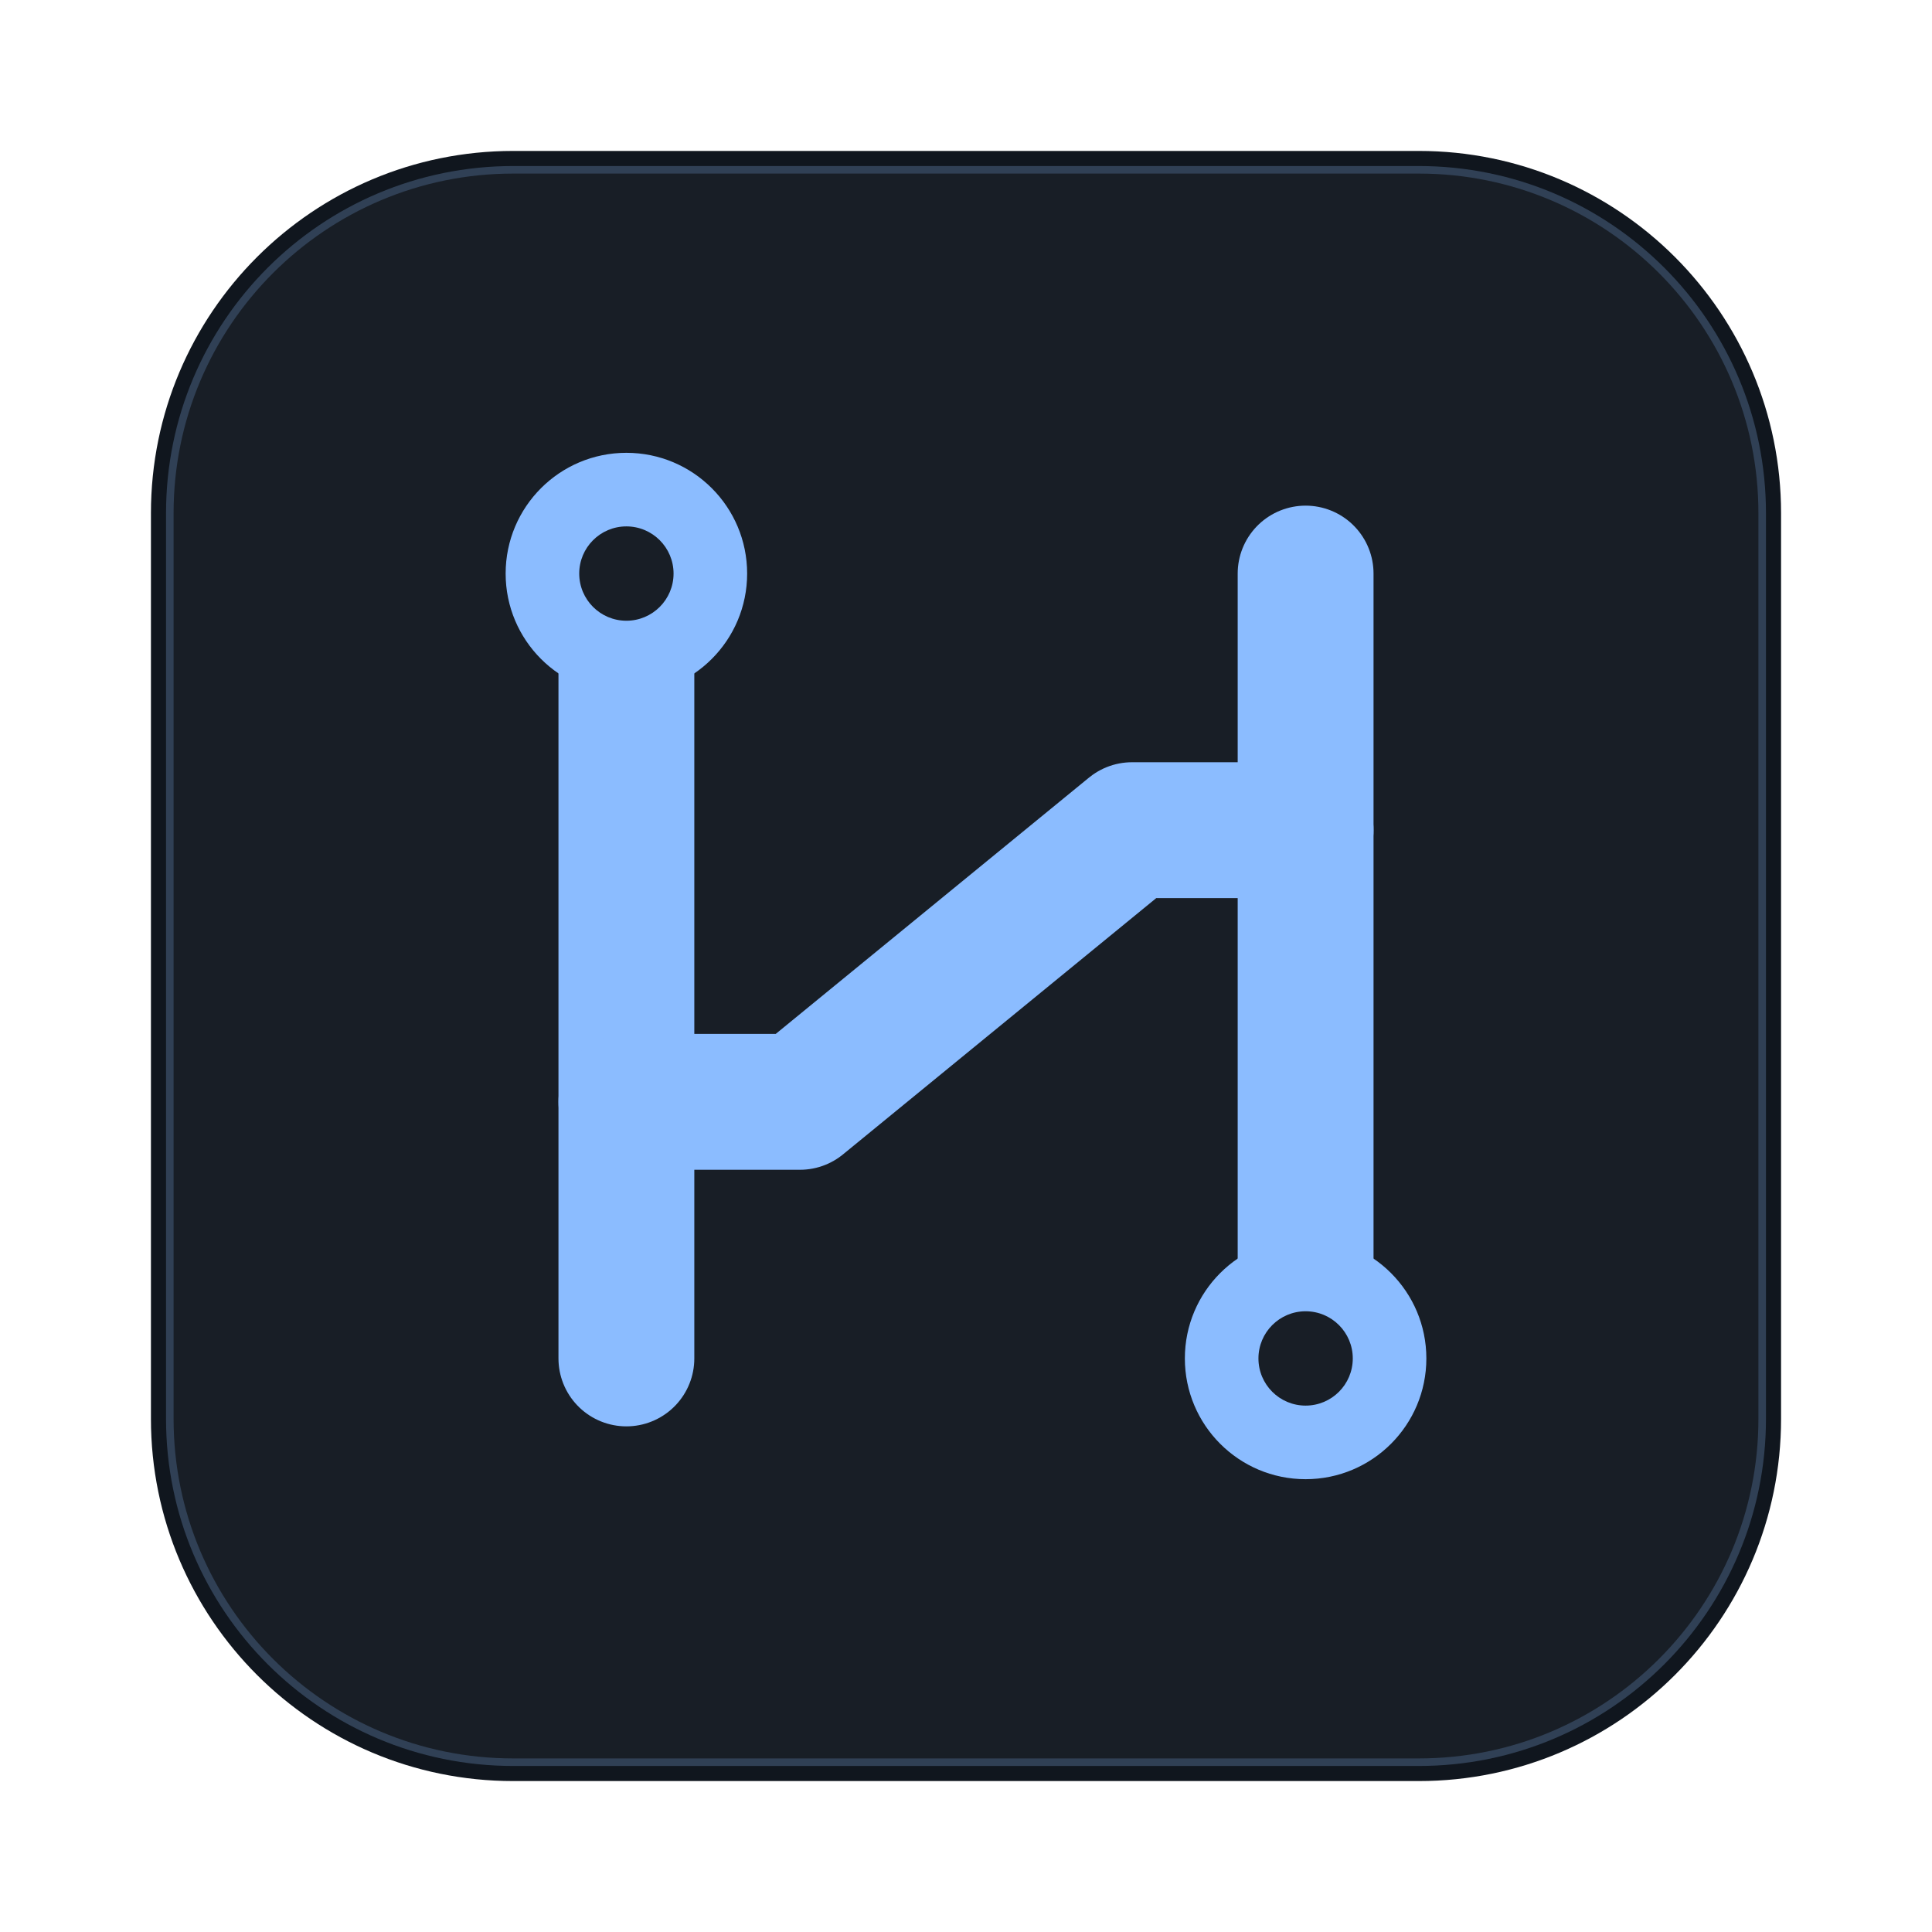
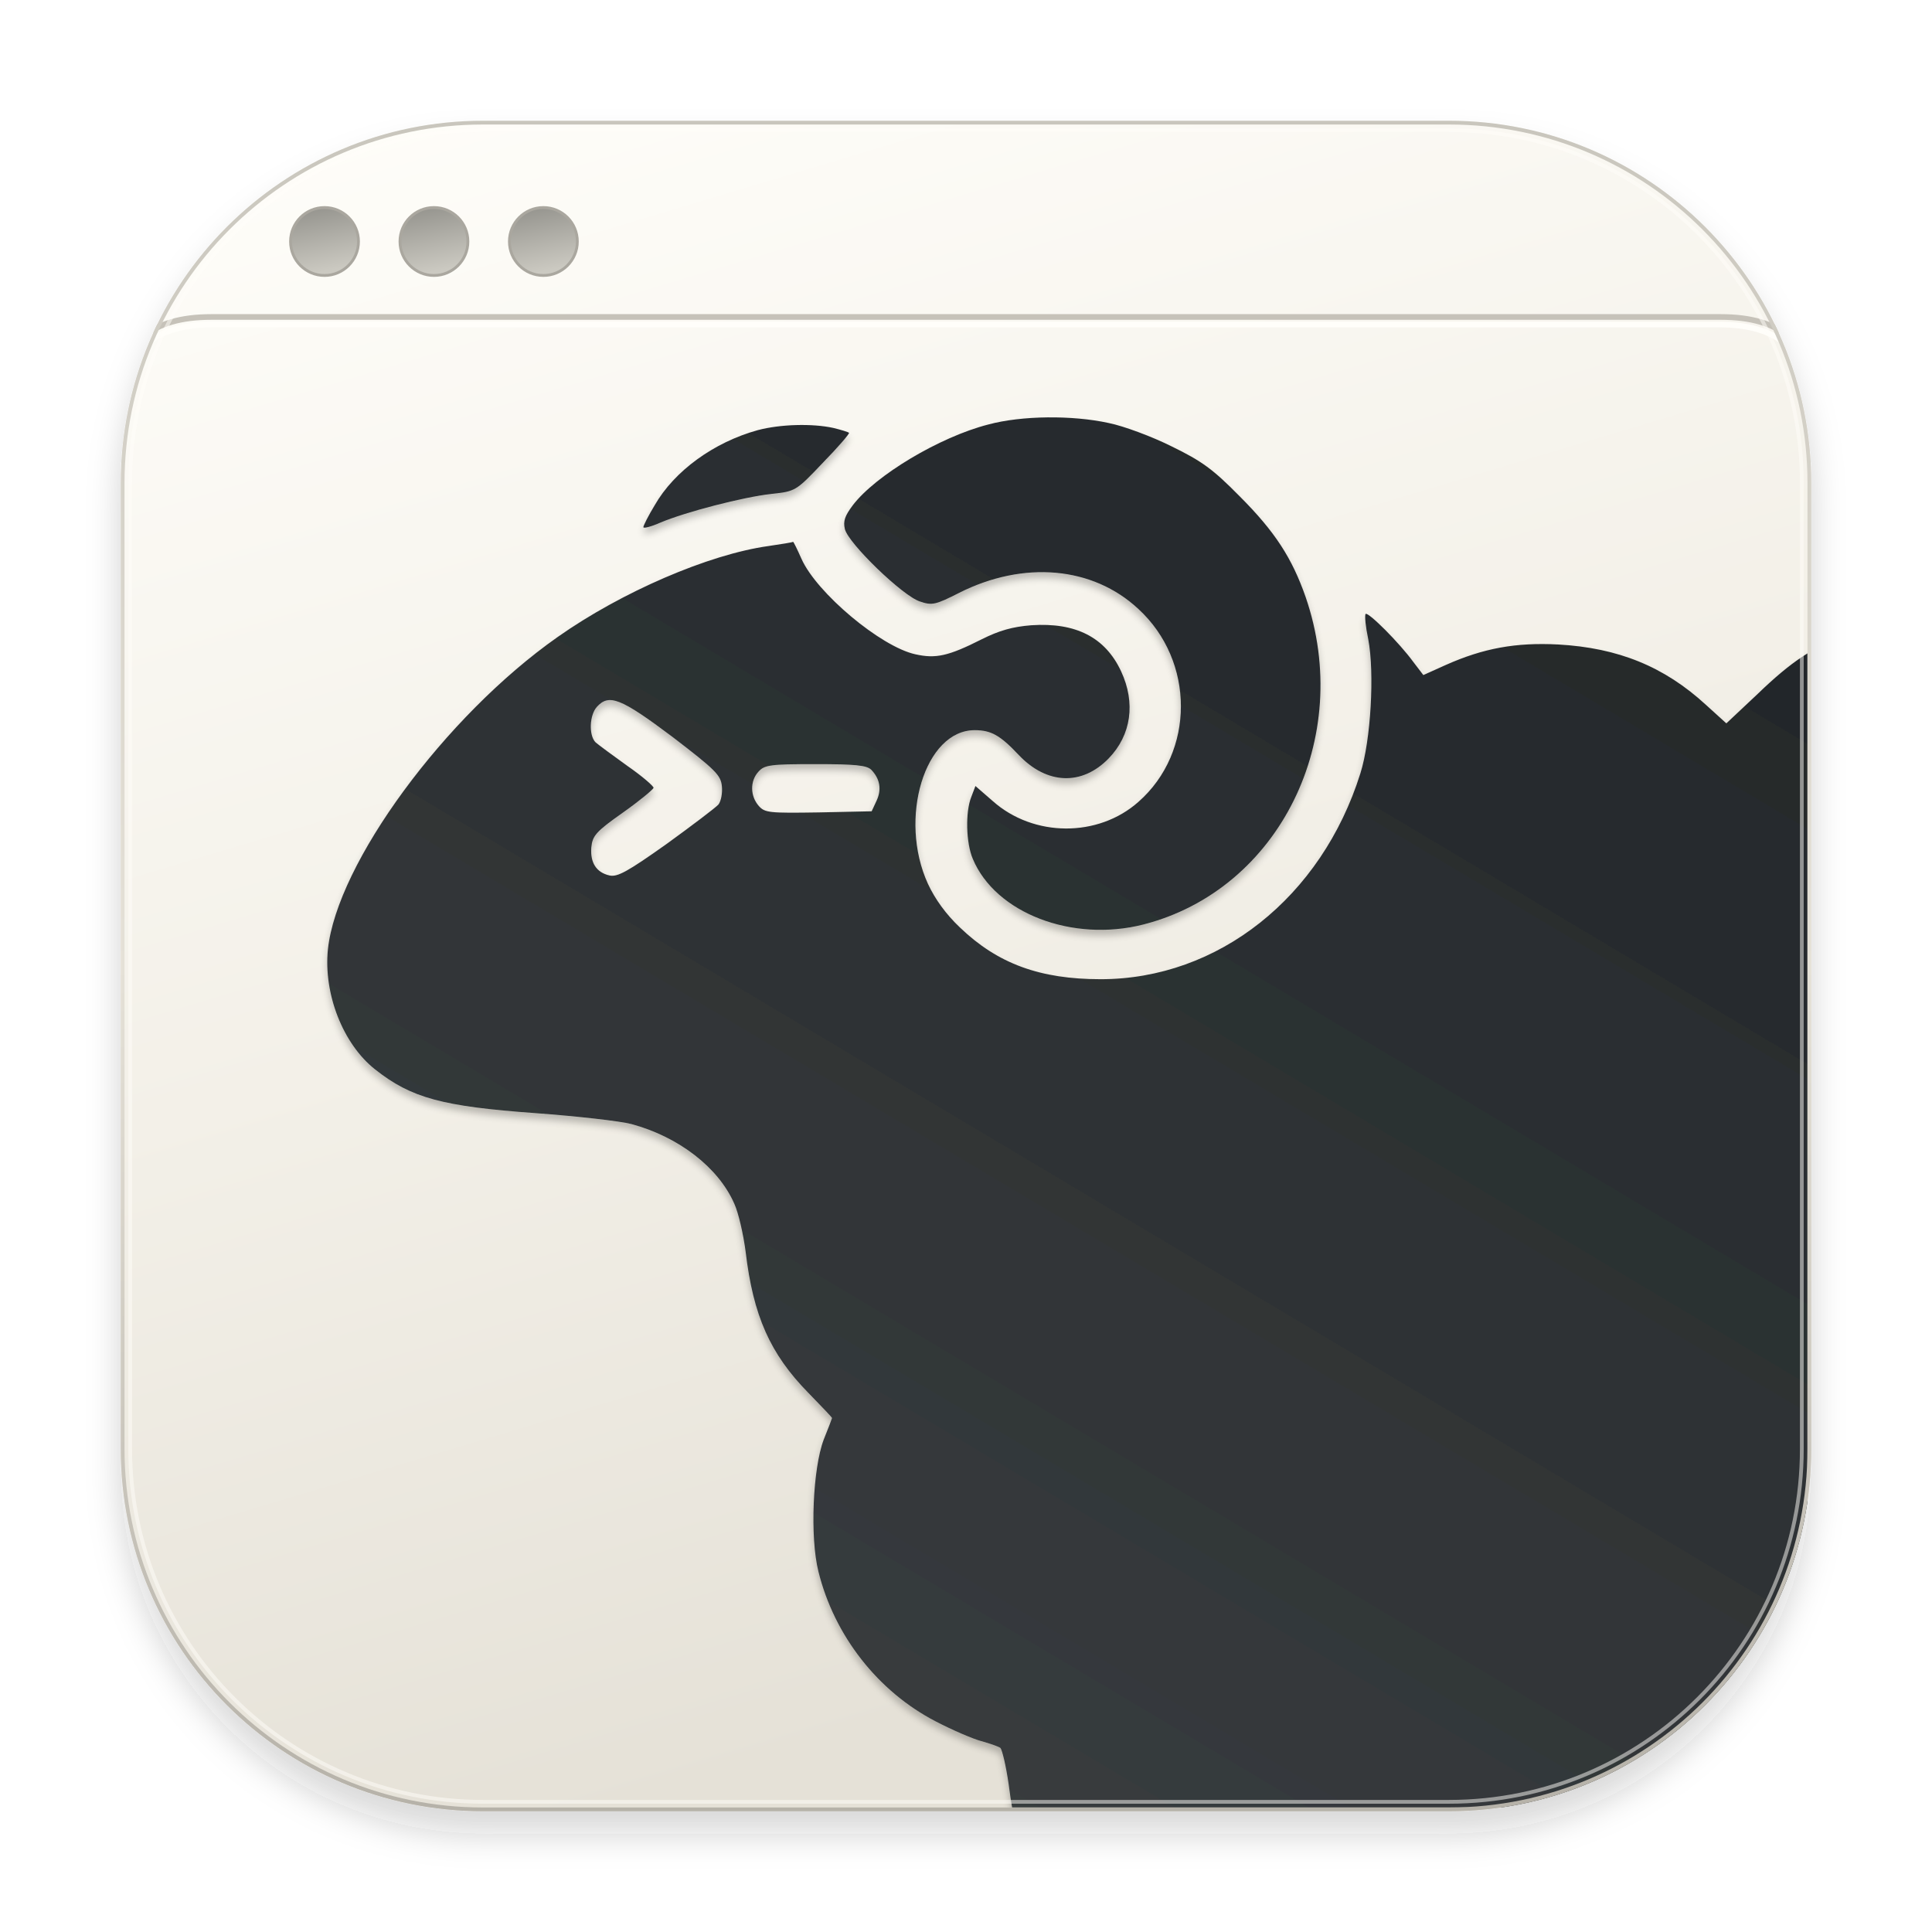
- <svg xmlns="http://www.w3.org/2000/svg" width="1024" height="1024" viewBox="0 0 1024 1024">
-   <rect x="80" y="80" width="864" height="864" rx="192" fill="#10161e" />
-   <rect x="88" y="88" width="848" height="848" rx="184" fill="#304055" />
-   <rect x="92" y="92" width="840" height="840" rx="180" fill="#181e26" />
-   <polyline points="332,304 332,720" fill="none" stroke="#8bbcff" stroke-width="72" stroke-linecap="round" stroke-linejoin="round" />
-   <polyline points="692,304 692,720" fill="none" stroke="#8bbcff" stroke-width="72" stroke-linecap="round" stroke-linejoin="round" />
-   <polyline points="332,584 424,584 600,440 692,440" fill="none" stroke="#8bbcff" stroke-width="72" stroke-linecap="round" stroke-linejoin="round" />
-   <circle cx="332" cy="304" r="64" fill="#8bbcff" />
-   <circle cx="692" cy="720" r="64" fill="#8bbcff" />
-   <circle cx="332" cy="304" r="25" fill="#181e26" />
-   <circle cx="692" cy="720" r="25" fill="#181e26" />
+ <svg xmlns="http://www.w3.org/2000/svg" width="1024" height="1024" viewBox="0 0 1024 1024" role="img" aria-labelledby="title desc">
+   <defs>
+     <linearGradient id="ivory" x1="0" y1="0" x2="0.3" y2="1">
+       <stop stop-color="#fffefa" />
+       <stop offset="0.55" stop-color="#f3f0e8" />
+       <stop offset="1" stop-color="#e5e1d7" />
+     </linearGradient>
+     <linearGradient id="graphite" x1="0" y1="0" x2="0.65" y2="1">
+       <stop stop-color="#3d4143" />
+       <stop offset="1" stop-color="#24282b" />
+     </linearGradient>
+     <linearGradient id="recess" x1="0" y1="0" x2="0.2" y2="1">
+       <stop stop-color="#92918b" />
+       <stop offset="1" stop-color="#cbc9c1" />
+     </linearGradient>
+     <linearGradient id="rim" x1="0" y1="0" x2="0" y2="1">
+       <stop stop-color="#c9c6bd" />
+       <stop offset="0.5" stop-color="#e5e1d7" />
+       <stop offset="1" stop-color="#b6b2a9" />
+     </linearGradient>
+     <clipPath id="tile-clip">
+       <rect x="64" y="64" width="896" height="896" rx="192" />
+     </clipPath>
+     <clipPath id="content-clip">
+       <rect x="66" y="166" width="892" height="792" rx="50" />
+     </clipPath>
+     <filter id="tile-shadow" x="-15%" y="-15%" width="130%" height="140%" color-interpolation-filters="sRGB">
+       <feDropShadow dx="0" dy="12" stdDeviation="9" flood-color="#252824" flood-opacity="0.18" />
+     </filter>
+     <filter id="ram-shadow" x="-20%" y="-20%" width="140%" height="150%" color-interpolation-filters="sRGB">
+       <feDropShadow dx="0" dy="3" stdDeviation="2" flood-color="#171a1c" flood-opacity="0.24" />
+     </filter>
+     <path id="ram" d="M2794 3710 c-129 -33 -299 -135 -359 -214 -21 -28 -26 -42 -21 -63 9 -38 154 -178 199 -192 32 -11 41 -9 104 23 171 86 354 70 475 -43 150 -138 150 -379 0 -511 -107 -95 -278 -94 -386 2 l-46 40 -11 -29 c-16 -40 -14 -122 4 -164 60 -144 264 -222 452 -174 360 92 559 494 430 868 -36 103 -81 173 -175 267 -71 72 -100 93 -180 132 -52 26 -127 54 -167 62 -96 21 -230 20 -319 -4z M2183 3695 c-116 -32 -221 -108 -273 -199 -17 -28 -30 -54 -30 -58 0 -4 20 1 45 12 66 28 220 68 294 76 64 7 65 7 137 83 40 41 71 77 69 79 -2 2 -21 8 -42 13 -55 12 -140 10 -200 -6z M2212 3388 c-159 -22 -390 -122 -559 -241 -299 -210 -585 -600 -609 -828 -12 -118 40 -251 125 -318 96 -76 178 -98 426 -116 110 -8 224 -21 254 -29 125 -34 230 -115 272 -211 11 -24 24 -81 30 -127 20 -170 65 -271 166 -374 34 -35 63 -65 63 -67 0 -1 -10 -27 -22 -57 -29 -76 -37 -259 -14 -350 42 -170 158 -318 311 -397 44 -23 98 -46 120 -52 22 -6 45 -14 51 -18 5 -5 15 -48 22 -96 6 -48 14 -92 17 -97 4 -6 415 -10 1131 -10 l1124 0 0 1584 0 1585 -55 -19 c-84 -29 -143 -68 -232 -154 l-83 -78 -54 49 c-111 102 -233 151 -391 160 -113 6 -199 -10 -298 -54 l-60 -27 -26 34 c-37 51 -120 134 -127 128 -3 -4 0 -34 7 -67 17 -89 7 -268 -21 -356 -103 -328 -377 -545 -688 -545 -161 0 -273 41 -373 137 -37 35 -66 75 -85 116 -79 173 -8 407 124 407 44 0 68 -14 117 -66 74 -78 167 -82 238 -9 60 62 72 147 33 231 -42 90 -120 130 -238 122 -50 -4 -85 -14 -131 -37 -89 -45 -122 -52 -176 -40 -92 20 -262 163 -302 253 -11 25 -21 45 -22 45 -1 -1 -30 -6 -65 -11z m-256 -505 c115 -88 129 -102 132 -131 2 -18 -2 -40 -9 -49 -7 -8 -69 -55 -138 -105 -103 -73 -130 -88 -151 -83 -35 8 -51 34 -48 74 3 31 12 42 83 92 44 31 80 61 82 66 1 4 -30 31 -69 58 -39 28 -77 56 -85 63 -18 19 -16 72 4 94 32 35 63 23 199 -79z m528 -88 c23 -24 28 -52 14 -82 l-13 -28 -141 -3 c-130 -2 -142 -1 -158 17 -23 26 -24 66 -1 91 16 18 32 20 151 20 105 0 136 -3 148 -15z" />
+   </defs>
+   <rect x="64" y="64" width="896" height="896" rx="192" fill="url(#ivory)" filter="url(#tile-shadow)" />
+   <g clip-path="url(#tile-clip)">
+     <path d="M64 210 Q64 168 112 168 H912 Q960 168 960 210" fill="none" stroke="#c6c2b9" stroke-width="3" />
+     <path d="M66 213 Q66 172 113 172 H911 Q958 172 958 213" fill="none" stroke="#fffefa" stroke-width="3" />
+     <g fill="url(#recess)" stroke="#aaa79f" stroke-width="1.5">
+       <circle cx="172" cy="128" r="18" />
+       <circle cx="230" cy="128" r="18" />
+       <circle cx="288" cy="128" r="18" />
+     </g>
+     <g clip-path="url(#content-clip)">
+       <g filter="url(#ram-shadow)">
+         <use href="#ram" transform="translate(-35 967) scale(.2 -.2)" fill="url(#graphite)" />
+       </g>
+     </g>
+   </g>
+   <rect x="65" y="65" width="894" height="894" rx="191" fill="none" stroke="url(#rim)" stroke-width="2" />
+   <rect x="69" y="69" width="886" height="886" rx="187" fill="none" stroke="#fffefa" stroke-opacity="0.5" stroke-width="2" />
</svg>
